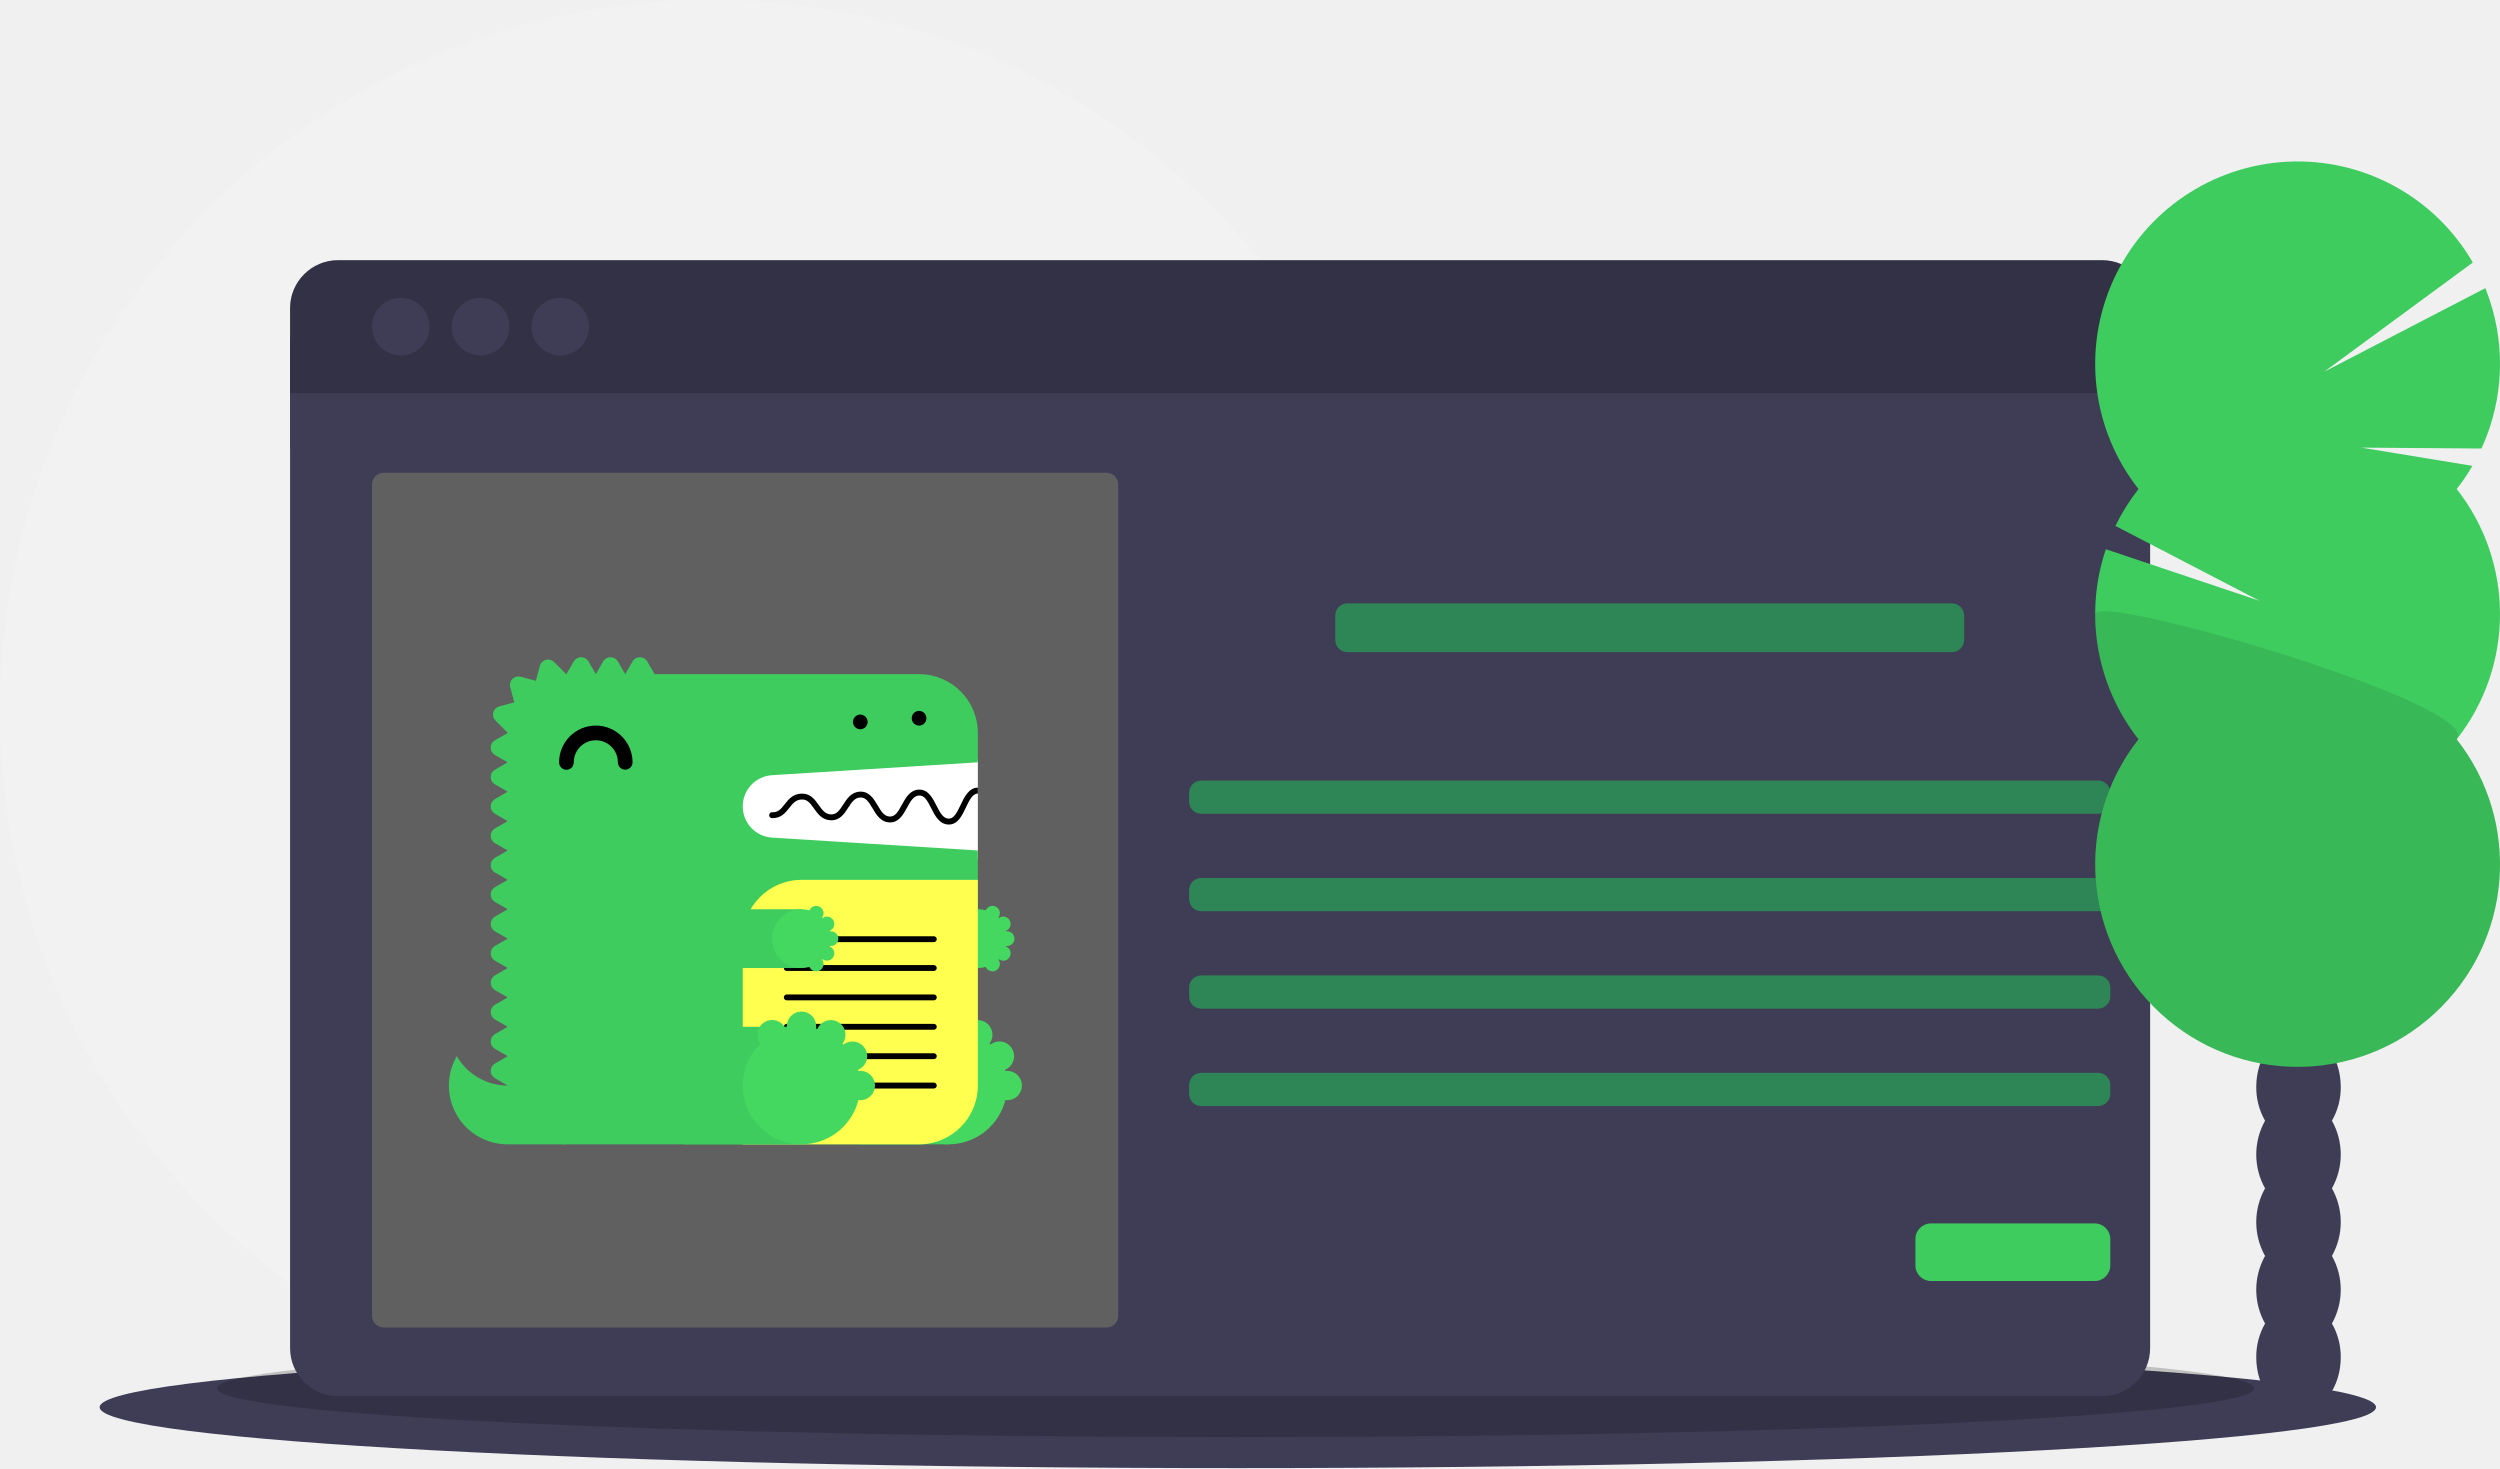
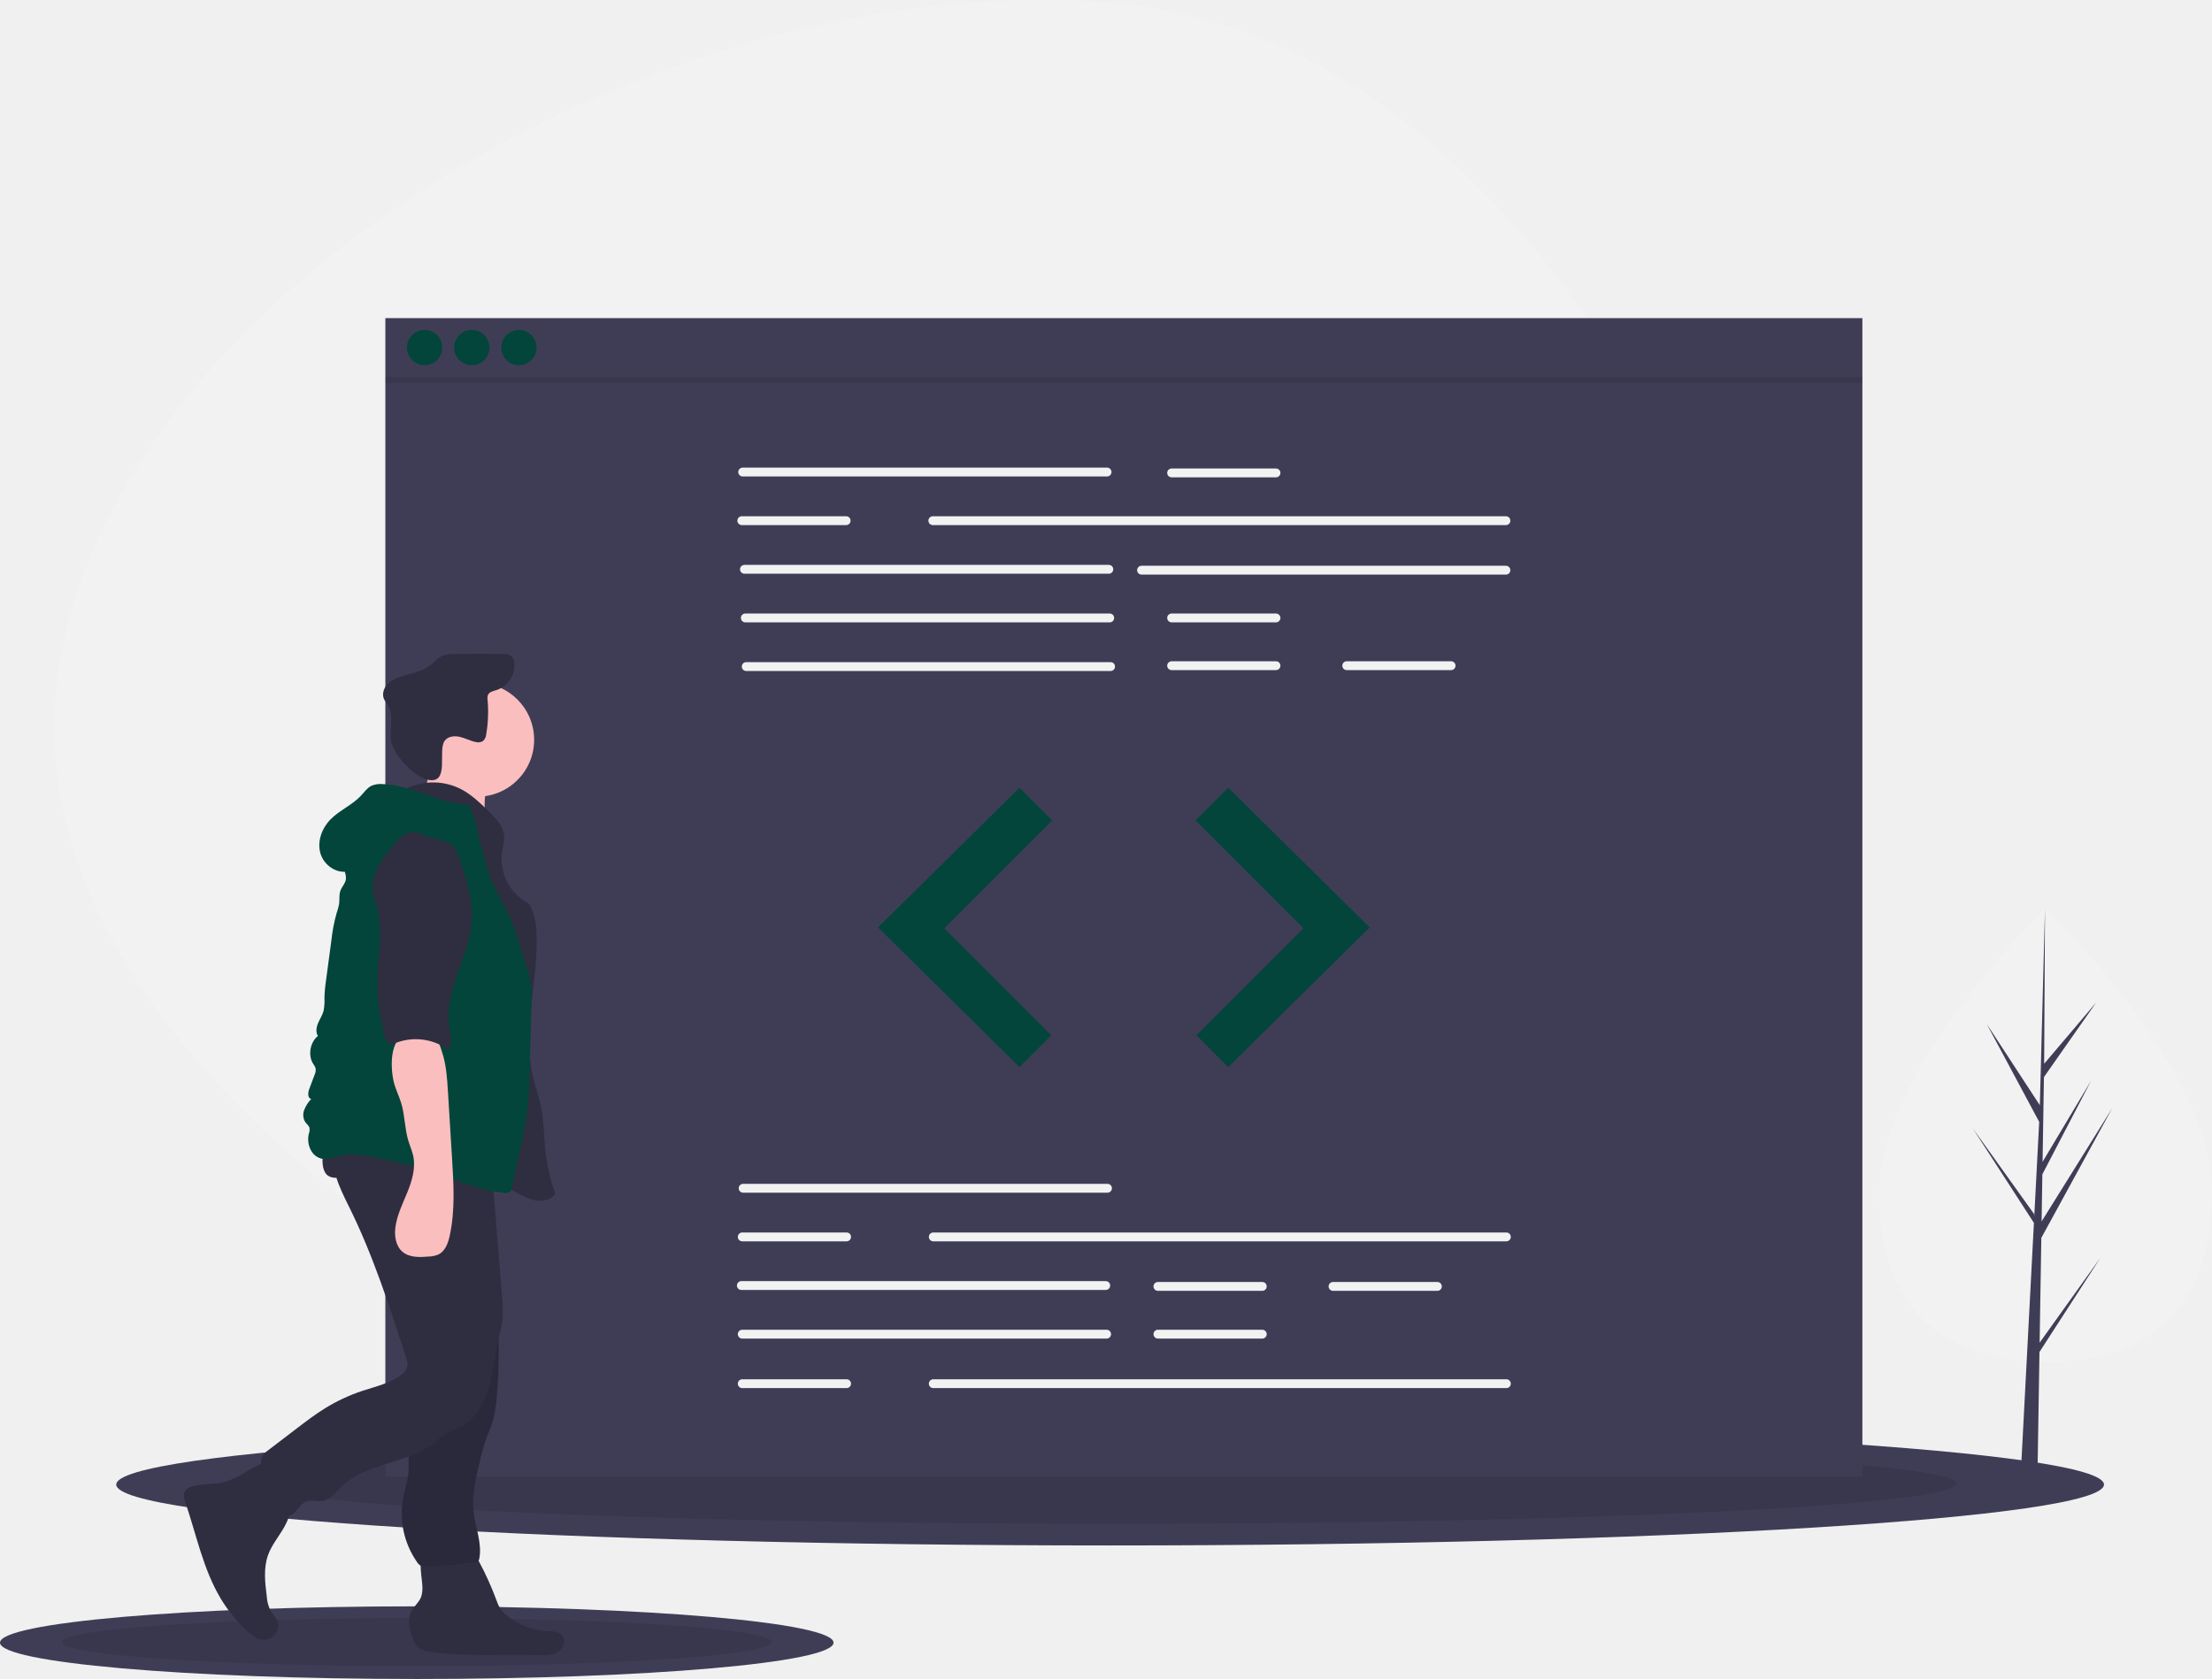
- <svg xmlns="http://www.w3.org/2000/svg" id="ac356da0-b129-4ca5-aecc-4700531dd101" data-name="Layer 1" width="1129" height="663" viewBox="0 0 1129 663">
-   <circle cx="321" cy="321" r="321" fill="#f2f2f2" />
-   <ellipse cx="559" cy="635.5" rx="514" ry="27.5" fill="#3f3d56" />
-   <ellipse cx="558" cy="627" rx="460" ry="22" opacity="0.2" />
-   <rect x="131" y="152.5" width="840" height="50" fill="#3f3d56" />
-   <path d="M166.5,727.33A21.67,21.67,0,0,0,188.17,749H984.83A21.67,21.67,0,0,0,1006.5,727.33V296h-840Z" transform="translate(-35.5 -118.5)" fill="#3f3d56" />
-   <path d="M984.83,236H188.17A21.67,21.67,0,0,0,166.5,257.67V296h840V257.67A21.67,21.67,0,0,0,984.83,236Z" transform="translate(-35.5 -118.5)" fill="#3f3d56" />
-   <path d="M984.83,236H188.17A21.67,21.67,0,0,0,166.5,257.67V296h840V257.67A21.67,21.67,0,0,0,984.83,236Z" transform="translate(-35.5 -118.5)" opacity="0.2" />
-   <circle cx="181" cy="147.5" r="13" fill="#3f3d56" />
-   <circle cx="217" cy="147.5" r="13" fill="#3f3d56" />
-   <circle cx="253" cy="147.5" r="13" fill="#3f3d56" />
-   <rect x="168" y="213.5" width="337" height="386" rx="5.335" fill="#606060" />
-   <rect x="603" y="272.5" width="284" height="22" rx="5.476" fill="#2e8555" />
-   <rect x="537" y="352.5" width="416" height="15" rx="5.476" fill="#2e8555" />
-   <rect x="537" y="396.5" width="416" height="15" rx="5.476" fill="#2e8555" />
-   <rect x="537" y="440.5" width="416" height="15" rx="5.476" fill="#2e8555" />
-   <rect x="537" y="484.5" width="416" height="15" rx="5.476" fill="#2e8555" />
-   <rect x="865" y="552.5" width="88" height="26" rx="7.028" fill="#3ecc5f" />
-   <path d="M1088.603,624.616a30.114,30.114,0,0,0,3.983-15.266c0-13.797-8.544-24.981-19.083-24.981s-19.083,11.184-19.083,24.981a30.114,30.114,0,0,0,3.983,15.266,31.248,31.248,0,0,0,0,30.532,31.248,31.248,0,0,0,0,30.532,31.248,31.248,0,0,0,0,30.532,30.114,30.114,0,0,0-3.983,15.266c0,13.797,8.544,24.981,19.083,24.981s19.083-11.184,19.083-24.981a30.114,30.114,0,0,0-3.983-15.266,31.248,31.248,0,0,0,0-30.532,31.248,31.248,0,0,0,0-30.532,31.248,31.248,0,0,0,0-30.532Z" transform="translate(-35.5 -118.5)" fill="#3f3d56" />
-   <ellipse cx="1038.003" cy="460.318" rx="19.083" ry="24.981" fill="#3f3d56" />
-   <ellipse cx="1038.003" cy="429.786" rx="19.083" ry="24.981" fill="#3f3d56" />
-   <path d="M1144.939,339.345a91.611,91.611,0,0,0,7.107-10.461l-50.141-8.235,54.229.403a91.566,91.566,0,0,0,1.746-72.426l-72.754,37.741,67.097-49.321a91.413,91.413,0,1,0-150.971,102.298,91.458,91.458,0,0,0-10.425,16.669l65.087,33.814-69.4-23.292a91.46,91.46,0,0,0,14.738,85.837,91.406,91.406,0,1,0,143.689,0,91.418,91.418,0,0,0,0-113.029Z" transform="translate(-35.5 -118.5)" fill="#3ecc5f" fill-rule="evenodd" />
-   <path d="M981.688,395.859a91.013,91.013,0,0,0,19.561,56.514,91.406,91.406,0,1,0,143.689,0C1157.19,436.821,981.688,385.6,981.688,395.859Z" transform="translate(-35.5 -118.5)" opacity="0.1" />
-   <path d="M365.62,461.436H477.094v45.12H365.62Z" transform="translate(-35.5 -118.5)" fill="#fff" fill-rule="evenodd" />
-   <path d="M264.763,608.741a26.509,26.509,0,0,1-22.962-13.271,26.51,26.51,0,0,0,22.962,39.812H291.304V608.741Z" transform="translate(-35.5 -118.5)" fill="#3ecc5f" fill-rule="evenodd" />
-   <path d="M384.172,468.571l92.922-5.807V449.493a26.541,26.541,0,0,0-26.541-26.541H331.116l-3.318-5.746a3.83,3.83,0,0,0-6.635,0l-3.318,5.746-3.318-5.746a3.83,3.83,0,0,0-6.635,0l-3.318,5.746L301.257,417.205a3.83,3.83,0,0,0-6.635,0L291.304,422.951c-.029,0-.056.004-.086.004l-5.497-5.495a3.829,3.829,0,0,0-6.407,1.717l-1.817,6.773L270.607,424.103a3.83,3.83,0,0,0-4.691,4.693l1.845,6.891-6.771,1.814a3.832,3.832,0,0,0-1.72,6.41l5.497,5.497c0,.028-.004.056-.004.085l-5.746,3.318a3.83,3.83,0,0,0,0,6.635l5.746,3.318L259.016,466.081a3.83,3.83,0,0,0,0,6.635l5.746,3.318-5.746,3.318a3.83,3.83,0,0,0,0,6.635l5.746,3.318-5.746,3.318a3.83,3.83,0,0,0,0,6.635l5.746,3.318-5.746,3.318a3.83,3.83,0,0,0,0,6.635l5.746,3.318-5.746,3.318a3.83,3.83,0,0,0,0,6.635l5.746,3.318-5.746,3.318a3.83,3.83,0,0,0,0,6.635l5.746,3.318-5.746,3.318a3.83,3.83,0,0,0,0,6.635l5.746,3.318L259.016,558.976a3.83,3.83,0,0,0,0,6.635l5.746,3.318-5.746,3.318a3.83,3.83,0,0,0,0,6.635l5.746,3.318-5.746,3.318a3.83,3.83,0,0,0,0,6.635l5.746,3.318-5.746,3.318a3.83,3.83,0,0,0,0,6.635l5.746,3.318A26.541,26.541,0,0,0,291.304,635.283H450.553A26.541,26.541,0,0,0,477.094,608.741V502.575l-92.922-5.807a14.126,14.126,0,0,1,0-28.198" transform="translate(-35.5 -118.5)" fill="#3ecc5f" fill-rule="evenodd" />
-   <path d="M424.011,635.283h39.812V582.2H424.011Z" transform="translate(-35.5 -118.5)" fill="#3ecc5f" fill-rule="evenodd" />
-   <path d="M490.365,602.106a6.602,6.602,0,0,0-.848.085c-.05-.199-.098-.399-.154-.599A6.627,6.627,0,1,0,482.806,590.21q-.22-.225-.445-.446a6.624,6.624,0,1,0-11.397-6.564c-.196-.056-.394-.102-.591-.153a6.64,6.64,0,1,0-13.101,0c-.196.05-.394.097-.591.153a6.628,6.628,0,1,0-11.397,6.564,26.528,26.528,0,1,0,44.231,25.528,6.621,6.621,0,1,0,.848-13.186" transform="translate(-35.5 -118.5)" fill="#44d860" fill-rule="evenodd" />
-   <path d="M437.282,555.658H477.094V529.117H437.282Z" transform="translate(-35.5 -118.5)" fill="#3ecc5f" fill-rule="evenodd" />
-   <path d="M490.365,545.705a3.318,3.318,0,0,0,0-6.635,3.411,3.411,0,0,0-.423.042c-.027-.1-.049-.199-.077-.299a3.319,3.319,0,0,0-1.278-6.379,3.282,3.282,0,0,0-2.001.687q-.109-.113-.223-.223a3.282,3.282,0,0,0,.671-1.983,3.318,3.318,0,0,0-6.37-1.299,13.271,13.271,0,1,0,0,25.541,3.318,3.318,0,0,0,6.37-1.299,3.282,3.282,0,0,0-.671-1.983q.113-.109.223-.223a3.282,3.282,0,0,0,2.001.687,3.318,3.318,0,0,0,1.278-6.379c.028-.098.05-.199.077-.299a3.413,3.413,0,0,0,.423.042" transform="translate(-35.5 -118.5)" fill="#44d860" fill-rule="evenodd" />
-   <path d="M317.845,466.081a3.318,3.318,0,0,1-3.318-3.318,9.953,9.953,0,1,0-19.906,0,3.318,3.318,0,1,1-6.635,0,16.588,16.588,0,1,1,33.177,0,3.318,3.318,0,0,1-3.318,3.318" transform="translate(-35.5 -118.5)" fill-rule="evenodd" />
-   <path d="M370.928,635.283h79.624A26.541,26.541,0,0,0,477.094,608.741v-92.895H397.47a26.541,26.541,0,0,0-26.541,26.541Z" transform="translate(-35.5 -118.5)" fill="#ffff50" fill-rule="evenodd" />
-   <path d="M457.214,556.985H390.808a1.327,1.327,0,0,1,0-2.654h66.407a1.327,1.327,0,0,1,0,2.654m0,26.541H390.808a1.327,1.327,0,1,1,0-2.654h66.407a1.327,1.327,0,0,1,0,2.654m0,26.541H390.808a1.327,1.327,0,1,1,0-2.654h66.407a1.327,1.327,0,0,1,0,2.654m0-66.107H390.808a1.327,1.327,0,0,1,0-2.654h66.407a1.327,1.327,0,0,1,0,2.654m0,26.295H390.808a1.327,1.327,0,0,1,0-2.654h66.407a1.327,1.327,0,0,1,0,2.654m0,26.541H390.808a1.327,1.327,0,0,1,0-2.654h66.407a1.327,1.327,0,0,1,0,2.654M477.094,474.191c-.016,0-.029-.008-.045-.007-4.101.139-6.041,4.241-7.753,7.86-1.786,3.782-3.168,6.241-5.432,6.167-2.507-.09-3.94-2.922-5.458-5.919-1.744-3.442-3.734-7.347-7.913-7.201-4.042.138-5.989,3.708-7.706,6.857-1.827,3.355-3.071,5.395-5.469,5.3-2.557-.093-3.916-2.395-5.489-5.06-1.753-2.967-3.78-6.304-7.878-6.189-3.973.137-5.925,3.165-7.648,5.839-1.822,2.827-3.099,4.549-5.527,4.447-2.618-.093-3.971-2.004-5.535-4.216-1.757-2.486-3.737-5.299-7.823-5.162-3.886.133-5.838,2.614-7.559,4.801-1.635,2.076-2.912,3.718-5.612,3.615a1.328,1.328,0,1,0-.096,2.654c4.004.134,6.032-2.389,7.793-4.628,1.562-1.985,2.91-3.699,5.564-3.789,2.556-.109,3.754,1.48,5.567,4.041,1.721,2.434,3.675,5.194,7.605,5.336,4.118.138,6.099-2.939,7.854-5.663,1.569-2.434,2.922-4.535,5.507-4.624,2.379-.089,3.675,1.792,5.501,4.885,1.721,2.916,3.671,6.219,7.68,6.365,4.147.143,6.15-3.477,7.895-6.682,1.512-2.771,2.938-5.388,5.466-5.476,2.379-.056,3.62,2.117,5.456,5.746,1.715,3.388,3.659,7.226,7.73,7.373l.224.004c4.066,0,5.996-4.081,7.704-7.689,1.512-3.198,2.942-6.211,5.397-6.334Z" transform="translate(-35.5 -118.5)" fill-rule="evenodd" />
-   <path d="M344.387,635.283h53.083V582.2H344.387Z" transform="translate(-35.5 -118.5)" fill="#3ecc5f" fill-rule="evenodd" />
-   <path d="M424.011,602.106a6.602,6.602,0,0,0-.848.085c-.05-.199-.098-.399-.154-.599A6.627,6.627,0,1,0,416.452,590.21q-.22-.225-.445-.446a6.624,6.624,0,1,0-11.397-6.564c-.196-.056-.394-.102-.591-.153a6.64,6.64,0,1,0-13.101,0c-.196.05-.394.097-.591.153a6.628,6.628,0,1,0-11.397,6.564,26.528,26.528,0,1,0,44.231,25.528,6.621,6.621,0,1,0,.848-13.186" transform="translate(-35.5 -118.5)" fill="#44d860" fill-rule="evenodd" />
-   <path d="M344.387,555.658h53.083V529.117H344.387Z" transform="translate(-35.5 -118.5)" fill="#3ecc5f" fill-rule="evenodd" />
-   <path d="M410.74,545.705a3.318,3.318,0,1,0,0-6.635,3.411,3.411,0,0,0-.423.042c-.027-.1-.049-.199-.077-.299a3.319,3.319,0,0,0-1.278-6.379,3.282,3.282,0,0,0-2.001.687q-.109-.113-.223-.223a3.282,3.282,0,0,0,.671-1.983,3.318,3.318,0,0,0-6.37-1.299,13.271,13.271,0,1,0,0,25.541,3.318,3.318,0,0,0,6.37-1.299,3.282,3.282,0,0,0-.671-1.983q.113-.109.223-.223a3.282,3.282,0,0,0,2.001.687,3.318,3.318,0,0,0,1.278-6.379c.028-.098.05-.199.077-.299a3.413,3.413,0,0,0,.423.042" transform="translate(-35.5 -118.5)" fill="#44d860" fill-rule="evenodd" />
-   <path d="M424.011,447.834a3.603,3.603,0,0,1-.65-.066,3.344,3.344,0,0,1-.624-.186,3.447,3.447,0,0,1-.572-.305,5.027,5.027,0,0,1-.504-.411,3.887,3.887,0,0,1-.41-.504,3.275,3.275,0,0,1-.557-1.845,3.602,3.602,0,0,1,.066-.65,3.826,3.826,0,0,1,.184-.624,3.489,3.489,0,0,1,.307-.571,3.197,3.197,0,0,1,.914-.916,3.447,3.447,0,0,1,.572-.305,3.344,3.344,0,0,1,.624-.186,3.069,3.069,0,0,1,1.301,0,3.223,3.223,0,0,1,1.194.491,5.028,5.028,0,0,1,.504.411,4.88,4.88,0,0,1,.411.504,3.382,3.382,0,0,1,.305.571,3.478,3.478,0,0,1,.252,1.274A3.364,3.364,0,0,1,426.36,446.865a5.027,5.027,0,0,1-.504.411,3.306,3.306,0,0,1-1.845.557m26.541-1.659a3.388,3.388,0,0,1-2.35-.969,5.042,5.042,0,0,1-.41-.504,3.275,3.275,0,0,1-.557-1.845,3.387,3.387,0,0,1,.967-2.349,5.026,5.026,0,0,1,.504-.411,3.447,3.447,0,0,1,.572-.305,3.343,3.343,0,0,1,.624-.186,3.07,3.07,0,0,1,1.301,0,3.224,3.224,0,0,1,1.194.491,5.026,5.026,0,0,1,.504.411,3.388,3.388,0,0,1,.969,2.349,3.726,3.726,0,0,1-.066.65,3.374,3.374,0,0,1-.186.624,4.715,4.715,0,0,1-.305.571,4.88,4.88,0,0,1-.411.504,5.026,5.026,0,0,1-.504.411,3.305,3.305,0,0,1-1.845.557" transform="translate(-35.5 -118.5)" fill-rule="evenodd" />
+ <svg xmlns="http://www.w3.org/2000/svg" id="a594ac37-6d44-4297-8862-1cbd9c01c0b7" data-name="Layer 1" width="1126.194" height="855" viewBox="0 0 1126.194 855">
+   <path d="M581.768,778.438C339.369,759.991,50.297,572.172,65.014,378.781S359.7,5.358,602.099,23.805,984.031,403.667,969.314,597.058,824.166,796.885,581.768,778.438Z" transform="translate(-36.90323 -22.5)" fill="#f2f2f2" />
+   <ellipse cx="565.194" cy="756" rx="506" ry="31" fill="#3f3d56" />
+   <ellipse cx="565.194" cy="755.5" rx="431" ry="20.5" opacity="0.1" />
+   <ellipse cx="212.194" cy="836.5" rx="212.194" ry="18.5" fill="#3f3d56" />
+   <ellipse cx="212.194" cy="836.202" rx="180.742" ry="12.234" opacity="0.1" />
+   <rect x="196.194" y="162" width="752" height="590" fill="#3f3d56" />
+   <path d="M600.541,265.129H415.024a2.251,2.251,0,1,1,0-4.503H600.541a2.251,2.251,0,0,1,0,4.503Z" transform="translate(-36.90323 -22.5)" fill="#f2f2f2" />
+   <path d="M803.62,289.895H511.835a2.251,2.251,0,0,1,0-4.503H803.62a2.251,2.251,0,1,1,0,4.503Z" transform="translate(-36.90323 -22.5)" fill="#f2f2f2" />
+   <path d="M601.442,314.661H415.924a2.251,2.251,0,1,1,0-4.503H601.442a2.251,2.251,0,1,1,0,4.503Z" transform="translate(-36.90323 -22.5)" fill="#f2f2f2" />
+   <path d="M803.62,315.111H618.102a2.251,2.251,0,0,1,0-4.503H803.62a2.251,2.251,0,1,1,0,4.503Z" transform="translate(-36.90323 -22.5)" fill="#f2f2f2" />
+   <path d="M601.892,339.426H416.374a2.251,2.251,0,0,1,0-4.503H601.892a2.251,2.251,0,1,1,0,4.503Z" transform="translate(-36.90323 -22.5)" fill="#f2f2f2" />
+   <path d="M602.342,364.192H416.825a2.251,2.251,0,0,1,0-4.503H602.342a2.251,2.251,0,1,1,0,4.503Z" transform="translate(-36.90323 -22.5)" fill="#f2f2f2" />
+   <path d="M686.546,265.579H633.412a2.251,2.251,0,0,1,0-4.503h53.134a2.251,2.251,0,1,1,0,4.503Z" transform="translate(-36.90323 -22.5)" fill="#f2f2f2" />
+   <path d="M686.546,339.426H633.412a2.251,2.251,0,0,1,0-4.503h53.134a2.251,2.251,0,1,1,0,4.503Z" transform="translate(-36.90323 -22.5)" fill="#f2f2f2" />
+   <path d="M686.546,363.742H633.412a2.251,2.251,0,1,1,0-4.503h53.134a2.251,2.251,0,1,1,0,4.503Z" transform="translate(-36.90323 -22.5)" fill="#f2f2f2" />
+   <path d="M775.702,363.742H722.569a2.251,2.251,0,0,1,0-4.503h53.134a2.251,2.251,0,1,1,0,4.503Z" transform="translate(-36.90323 -22.5)" fill="#f2f2f2" />
+   <path d="M467.707,289.895H414.573a2.251,2.251,0,0,1,0-4.503h53.134a2.251,2.251,0,0,1,0,4.503Z" transform="translate(-36.90323 -22.5)" fill="#f2f2f2" />
+   <path d="M600.766,629.861H415.249a2.251,2.251,0,0,1,0-4.503H600.766a2.251,2.251,0,0,1,0,4.503Z" transform="translate(-36.90323 -22.5)" fill="#f2f2f2" />
+   <path d="M599.866,679.392H414.348a2.251,2.251,0,1,1,0-4.503H599.866a2.251,2.251,0,0,1,0,4.503Z" transform="translate(-36.90323 -22.5)" fill="#f2f2f2" />
+   <path d="M600.316,704.158H414.798a2.251,2.251,0,1,1,0-4.503H600.316a2.251,2.251,0,1,1,0,4.503Z" transform="translate(-36.90323 -22.5)" fill="#f2f2f2" />
+   <path d="M679.566,679.842H626.433a2.251,2.251,0,0,1,0-4.503h53.134a2.251,2.251,0,0,1,0,4.503Z" transform="translate(-36.90323 -22.5)" fill="#f2f2f2" />
+   <path d="M679.566,704.158H626.433a2.251,2.251,0,0,1,0-4.503h53.134a2.251,2.251,0,1,1,0,4.503Z" transform="translate(-36.90323 -22.5)" fill="#f2f2f2" />
+   <path d="M768.723,679.842H715.589a2.251,2.251,0,1,1,0-4.503h53.134a2.251,2.251,0,0,1,0,4.503Z" transform="translate(-36.90323 -22.5)" fill="#f2f2f2" />
+   <path d="M803.845,654.626H512.06a2.251,2.251,0,0,1,0-4.503H803.845a2.251,2.251,0,0,1,0,4.503Z" transform="translate(-36.90323 -22.5)" fill="#f2f2f2" />
+   <path d="M467.932,654.626H414.798a2.251,2.251,0,0,1,0-4.503H467.932a2.251,2.251,0,0,1,0,4.503Z" transform="translate(-36.90323 -22.5)" fill="#f2f2f2" />
+   <path d="M803.845,729.374H512.06a2.251,2.251,0,1,1,0-4.503H803.845a2.251,2.251,0,0,1,0,4.503Z" transform="translate(-36.90323 -22.5)" fill="#f2f2f2" />
+   <path d="M467.932,729.374H414.798a2.251,2.251,0,1,1,0-4.503H467.932a2.251,2.251,0,1,1,0,4.503Z" transform="translate(-36.90323 -22.5)" fill="#f2f2f2" />
+   <polygon points="519.06 401.13 447.014 472.275 519.06 543.42 535.27 527.21 480.786 472.725 535.72 417.79 519.06 401.13" fill="#03453a" />
+   <polygon points="625.327 401.13 697.373 472.275 625.327 543.42 609.117 527.21 663.602 472.725 608.667 417.79 625.327 401.13" fill="#03453a" />
+   <circle cx="216.194" cy="177" r="9" fill="#03453a" />
+   <circle cx="240.194" cy="177" r="9" fill="#03453a" />
+   <circle cx="264.194" cy="177" r="9" fill="#03453a" />
+   <rect x="196.194" y="192" width="752" height="3" opacity="0.1" />
+   <path d="M1163.097,629.954c0,63.771-37.911,86.038-84.676,86.038s-84.676-22.266-84.676-86.038,84.676-144.898,84.676-144.898S1163.097,566.182,1163.097,629.954Z" transform="translate(-36.90323 -22.5)" fill="#f2f2f2" />
+   <polygon points="1038.433 683.736 1039.3 630.365 1075.391 564.338 1039.436 621.993 1039.826 597.995 1064.699 550.226 1039.929 591.645 1039.929 591.645 1040.63 548.484 1067.265 510.453 1040.74 541.697 1041.178 462.556 1038.425 567.325 1038.651 563.003 1011.571 521.552 1038.217 571.3 1035.694 619.503 1035.619 618.223 1004.4 574.602 1035.524 622.743 1035.209 628.771 1035.152 628.862 1035.178 629.357 1028.776 751.653 1037.329 751.653 1038.355 688.485 1069.404 640.461 1038.433 683.736" fill="#3f3d56" />
+   <path d="M159.525,773.591a43.126,43.126,0,0,1-8.178,3.503c-5.079,1.387-10.507.878-15.637,2.063-2.1.485-4.386,1.499-5.054,3.549-.49,1.503.043,3.127.553,4.623,5.669,16.62,9.085,34.266,18.125,49.321a74.641,74.641,0,0,0,13.993,16.988c2.055,1.852,4.384,3.664,7.135,3.955a7.248,7.248,0,0,0,7.371-10.182c-.811-1.801-2.317-3.196-3.289-4.916a18.757,18.757,0,0,1-1.819-6.991c-.893-7.108-1.754-14.538.709-21.265,1.652-4.512,4.682-8.359,7.206-12.447s4.622-8.772,4.06-13.544c-.383-3.257-1.972-6.237-3.65-9.054-1.681-2.823-5.005-10.408-8.383-11.35C169.16,766.864,162.583,772.024,159.525,773.591Z" transform="translate(-36.90323 -22.5)" fill="#2f2e41" />
+   <path d="M251.96,831a14.019,14.019,0,0,1-.663,4.745c-1.058,2.793-3.681,4.706-5.036,7.367-1.885,3.701-1.031,8.174.218,12.135.783,2.483,1.81,5.067,3.912,6.603a12.893,12.893,0,0,0,5.954,1.907c18.036,2.496,36.358,1.064,54.559,1.587,3.317.095,6.829.211,9.725-1.41s4.686-5.697,2.717-8.368c-1.769-2.399-5.265-2.376-8.242-2.518a33.912,33.912,0,0,1-20.913-8.615,15.112,15.112,0,0,1-2.933-3.377,20.753,20.753,0,0,1-1.534-3.518,156.799,156.799,0,0,0-9.084-20.119c-.979-1.815-2.087-3.705-3.906-4.676a10.323,10.323,0,0,0-4.239-.926c-4.536-.294-16.283-1.838-19.791,1.69C249.461,816.768,252.032,826.86,251.96,831Z" transform="translate(-36.90323 -22.5)" fill="#2f2e41" />
+   <circle cx="242.971" cy="376.72" r="28.975" fill="#fbbebe" />
+   <path d="M253.709,423.146c-1.723,4.614-4.647,8.947-8.9,11.43l40.075,8.175a42.453,42.453,0,0,1-.562-17.869,10.3,10.3,0,0,0,.24-4.409c-.754-2.907-4.026-4.307-6.955-4.974-7.314-1.667-13.782-2.561-20.579-5.792C254.95,413.263,255.241,419.045,253.709,423.146Z" transform="translate(-36.90323 -22.5)" fill="#fbbebe" />
+   <path d="M244.474,423.727a31.338,31.338,0,0,1,27.313.714c5.138,2.707,9.392,6.794,13.572,10.826,3.853,3.717,7.962,7.972,8.236,13.319.132,2.59-.676,5.123-1.084,7.684a25.766,25.766,0,0,0,13.78,26.469c3.184,5.303,3.841,11.729,3.889,17.914.185,23.436-7.209,47.161-1.93,69.995,1.239,5.361,3.162,10.554,4.232,15.951,1.387,6.991,1.318,14.18,2.044,21.27a95.266,95.266,0,0,0,5.113,22.495c-1.744,2.774-5.374,3.837-8.642,3.613s-6.325-1.643-9.242-3.136c-14.123-7.227-27.059-16.757-41.687-22.9-9.678-4.064-19.987-6.595-29.376-11.288s-18.12-12.142-20.99-22.238c-1.241-4.365-1.318-8.965-1.385-13.503-.285-19.114-.55-38.436,3.61-57.094,3.669-16.454,10.741-32.194,12.284-48.981.502-5.464.513-11.314,3.566-15.873C232.091,432.52,241.409,430.851,244.474,423.727Z" transform="translate(-36.90323 -22.5)" fill="#2f2e41" />
+   <path d="M263.395,399.629c1.707-2.227,5-2.531,7.728-1.872s5.243,2.064,7.997,2.599a4.675,4.675,0,0,0,3.743-.526,5.444,5.444,0,0,0,1.615-3.57,68.163,68.163,0,0,0,.671-17.38,5.147,5.147,0,0,1,.159-2.437c.682-1.643,2.763-2.035,4.462-2.562a13.316,13.316,0,0,0,9.013-13.633,5.421,5.421,0,0,0-1.657-3.741c-1.175-.958-2.82-1.016-4.336-1.029q-11.683-.094-23.367.006c-2.883.025-5.91.096-8.409,1.533-1.848,1.063-3.222,2.773-4.88,4.112-4.326,3.491-10.178,4.201-15.441,5.991a15.308,15.308,0,0,0-6.768,4.036c-1.75,2-2.592,4.973-1.493,7.393a26.252,26.252,0,0,0,1.887,2.904c3.105,4.964,1.038,11.403,1.501,17.24.579,7.288,11.365,19.112,18.679,20.836C266.308,422.311,259.486,404.414,263.395,399.629Z" transform="translate(-36.90323 -22.5)" fill="#2f2e41" />
+   <path d="M247.037,719.183c.745,5.322,1.701,10.662,1.445,16.029-.357,7.494-3.059,14.714-3.559,22.199-.373,5.591.49,11.242-.287,16.791-.497,3.553-1.656,6.978-2.373,10.494a43.395,43.395,0,0,0,6.973,33.265,5.448,5.448,0,0,0,2.023,1.961,5.714,5.714,0,0,0,2.508.332,179.947,179.947,0,0,0,25.17-2.287,2.414,2.414,0,0,0,1.616-.713,2.266,2.266,0,0,0,.351-.954c1.544-7.936-1.977-15.893-2.872-23.928-.956-8.58,1.103-17.177,3.146-25.565a113.548,113.548,0,0,1,3.467-12.228c.988-2.697,2.181-5.321,3.037-8.063a61.46,61.46,0,0,0,2.202-13.203q.892-10.575.945-21.199a88.958,88.958,0,0,0-1.665-20.01c-1.878-8.338-5.724-16.081-9.536-23.73a15.029,15.029,0,0,0-5.618,2.67,125.38,125.38,0,0,1-15.35,8.481c-3.567,1.657-10.522,2.833-12.786,6.286-2.232,3.405-.792,10.351-.621,14.106Q245.694,709.584,247.037,719.183Z" transform="translate(-36.90323 -22.5)" fill="#2f2e41" />
+   <path d="M247.037,719.183c.745,5.322,1.701,10.662,1.445,16.029-.357,7.494-3.059,14.714-3.559,22.199-.373,5.591.49,11.242-.287,16.791-.497,3.553-1.656,6.978-2.373,10.494a43.395,43.395,0,0,0,6.973,33.265,5.448,5.448,0,0,0,2.023,1.961,5.714,5.714,0,0,0,2.508.332,179.947,179.947,0,0,0,25.17-2.287,2.414,2.414,0,0,0,1.616-.713,2.266,2.266,0,0,0,.351-.954c1.544-7.936-1.977-15.893-2.872-23.928-.956-8.58,1.103-17.177,3.146-25.565a113.548,113.548,0,0,1,3.467-12.228c.988-2.697,2.181-5.321,3.037-8.063a61.46,61.46,0,0,0,2.202-13.203q.892-10.575.945-21.199a88.958,88.958,0,0,0-1.665-20.01c-1.878-8.338-5.724-16.081-9.536-23.73a15.029,15.029,0,0,0-5.618,2.67,125.38,125.38,0,0,1-15.35,8.481c-3.567,1.657-10.522,2.833-12.786,6.286-2.232,3.405-.792,10.351-.621,14.106Q245.694,709.584,247.037,719.183Z" transform="translate(-36.90323 -22.5)" opacity="0.1" />
+   <path d="M207.864,605.518c-3.848,10.359,1.808,21.554,6.722,31.452,12.106,24.386,20.513,50.407,28.874,76.317.626,1.941,1.252,4.058.554,5.974a7.825,7.825,0,0,1-2.822,3.347c-5.765,4.379-13.107,5.939-19.975,8.23a90.184,90.184,0,0,0-18.943,8.88c-4.977,3.084-9.639,6.644-14.292,10.197l-14.812,11.312a9.903,9.903,0,0,0-2.476,2.397c-1.429,2.241-.843,5.167-.132,7.728a131.432,131.432,0,0,0,7.252,19.792,6.911,6.911,0,0,0,2.63,3.447c2.312,1.242,5.14-.405,6.905-2.347s3.292-4.359,5.781-5.193c2.486-.833,5.222.176,7.818-.189,4.199-.589,6.986-4.457,10.013-7.426,12.365-12.131,33.01-11.251,46.612-21.977a59.228,59.228,0,0,1,6.231-4.868c2.3-1.359,4.907-2.105,7.293-3.307,7.257-3.654,11.819-11.209,14.262-18.957s3.141-15.928,4.897-23.861c.908-4.101,2.103-8.158,2.507-12.338a66.094,66.094,0,0,0-.253-11.666L287.604,621.748c-.4-4.943-.8-9.892-1.576-14.791-14.577.521-29.143,1.108-43.728,1.28C230.695,608.374,218.876,609.186,207.864,605.518Z" transform="translate(-36.90323 -22.5)" fill="#2f2e41" />
+   <path d="M202.506,619.721c1.977,3.18,6.79,3.114,10.104,1.371s5.889-4.673,9.211-6.401c4.464-2.323,9.746-2.235,14.776-2.093,7.964.225,16.025.464,23.687,2.647,7.925,2.257,15.64,6.603,23.834,5.736,1.426-.151,2.985-.56,3.761-1.766a5.544,5.544,0,0,0,.62-2.836l.268-7.159a6.464,6.464,0,0,0-.57-3.625,6.082,6.082,0,0,0-2.716-2.079c-11.663-5.646-24.965-6.697-37.915-7.141q-9.875-.338-19.757-.278c-5.591.034-12.303-.775-17.739.719C202.774,598.82,198.805,613.769,202.506,619.721Z" transform="translate(-36.90323 -22.5)" fill="#2f2e41" />
+   <path d="M275.742,432.226c-15.282-.135-29.131-10.223-44.412-10.468a11.514,11.514,0,0,0-5.393.93c-2.129,1.073-3.529,3.147-5.147,4.898-4.518,4.893-11.061,7.505-15.703,12.281-4.352,4.478-6.773,11.15-5.055,17.153s8.204,10.608,14.279,9.165A36.801,36.801,0,0,1,228.65,446.706a72.887,72.887,0,0,1,11.205-5.882c6.868-3.112,14.548-6.283,21.718-3.95a30.638,30.638,0,0,1,7.409,4.04l11.954,8.03C279.543,443.45,278.29,437.288,275.742,432.226Z" transform="translate(-36.90323 -22.5)" fill="#03453a" />
+   <path d="M212.552,460.874c-2.029,2.532.894,6.2.447,9.413-.297,2.135-2.054,3.765-2.786,5.793-.758,2.1-.356,4.427-.643,6.641a28.489,28.489,0,0,1-1.275,4.73,84.975,84.975,0,0,0-2.686,14.026l-2.675,19.976a75.681,75.681,0,0,0-.846,9.078,27.107,27.107,0,0,1-.452,6.787c-.592,2.183-1.904,4.093-2.786,6.175s-1.291,4.602-.099,6.524c-3.991,3.325-5.178,9.854-2.387,14.235a7.899,7.899,0,0,1,1.23,2.265,5.82,5.82,0,0,1-.542,3.34l-2.705,7.207c-.692,1.845-.911,4.653,1.014,5.074a17.006,17.006,0,0,0-3.651,5.767,6.866,6.866,0,0,0,.972,6.506,8.289,8.289,0,0,1,1.694,2.056,5.473,5.473,0,0,1-.196,3.243,11.906,11.906,0,0,0,1.473,9.333,8.371,8.371,0,0,0,8.418,3.609c5.41-1.22,10.272-3.147,15.728-2.146,11.746,2.155,23.53,4.32,34.906,7.952,12.984,4.145,25.556,10.224,39.126,11.5a3.798,3.798,0,0,0,2.617-.407,3.931,3.931,0,0,0,1.21-2.488q2.097-9.832,4.194-19.665a202.363,202.363,0,0,0,3.855-22.028c.477-4.781.614-9.589.749-14.392l1.081-38.231a38.197,38.197,0,0,0-2.2-16.62l-6.217-19.848c-3.548-11.327-11.688-21.371-14.586-32.882-1.834-7.285-3.189-15.103-8.108-20.781-7.012-8.095-19.145-9.354-29.764-7.962-4.797.629-9.636,1.714-13.785,4.202-4.798,2.877-8.333,7.409-11.753,11.836C218.305,454.343,215.436,457.276,212.552,460.874Z" transform="translate(-36.90323 -22.5)" fill="#03453a" />
+   <path d="M237.347,573.323c.875,3.773,2.712,7.251,3.837,10.957,1.884,6.209,1.724,12.896,3.605,19.106.789,2.606,1.933,5.109,2.5,7.773,1.321,6.211-.608,12.636-3.003,18.516s-5.313,11.678-6.091,17.98c-.548,4.438.239,9.45,3.66,12.331,3.552,2.99,8.713,2.788,13.339,2.39a14.016,14.016,0,0,0,4.841-1.008c3.538-1.674,5.028-5.86,5.855-9.685,2.771-12.819,1.98-26.106,1.174-39.197l-2.106-34.234c-.405-6.591-.84-13.318-2.871-19.646-.739-2.302-2.026-6.954-4.129-8.424-2.083-1.456-8.03-1.521-10.609-1.642C235.251,547.97,235.387,564.856,237.347,573.323Z" transform="translate(-36.90323 -22.5)" fill="#fbbebe" />
+   <path d="M250.751,446.923c-2.471-1.294-5.584-.736-7.972.704a24.568,24.568,0,0,0-5.972,5.798c-5.339,6.517-10.991,13.995-10.199,22.382.297,3.145,1.501,6.121,2.317,9.172,3.579,13.38-.379,27.53.075,41.373.262,7.999,2.003,15.866,3.736,23.679.354,1.595.92,3.44,2.463,3.977,1.159.403,2.41-.115,3.557-.551A28.371,28.371,0,0,1,264.721,556.731c2.865-1.529,1.791-6.363,1.149-9.546-1.908-9.458.682-19.214,3.828-28.335s6.911-18.23,7.432-27.865c.591-10.916-3.029-21.571-6.6-31.903-.779-2.255-1.631-4.62-3.439-6.178a13.665,13.665,0,0,0-5.203-2.377C258.096,449.406,254.255,448.758,250.751,446.923Z" transform="translate(-36.90323 -22.5)" fill="#2f2e41" />
</svg>
